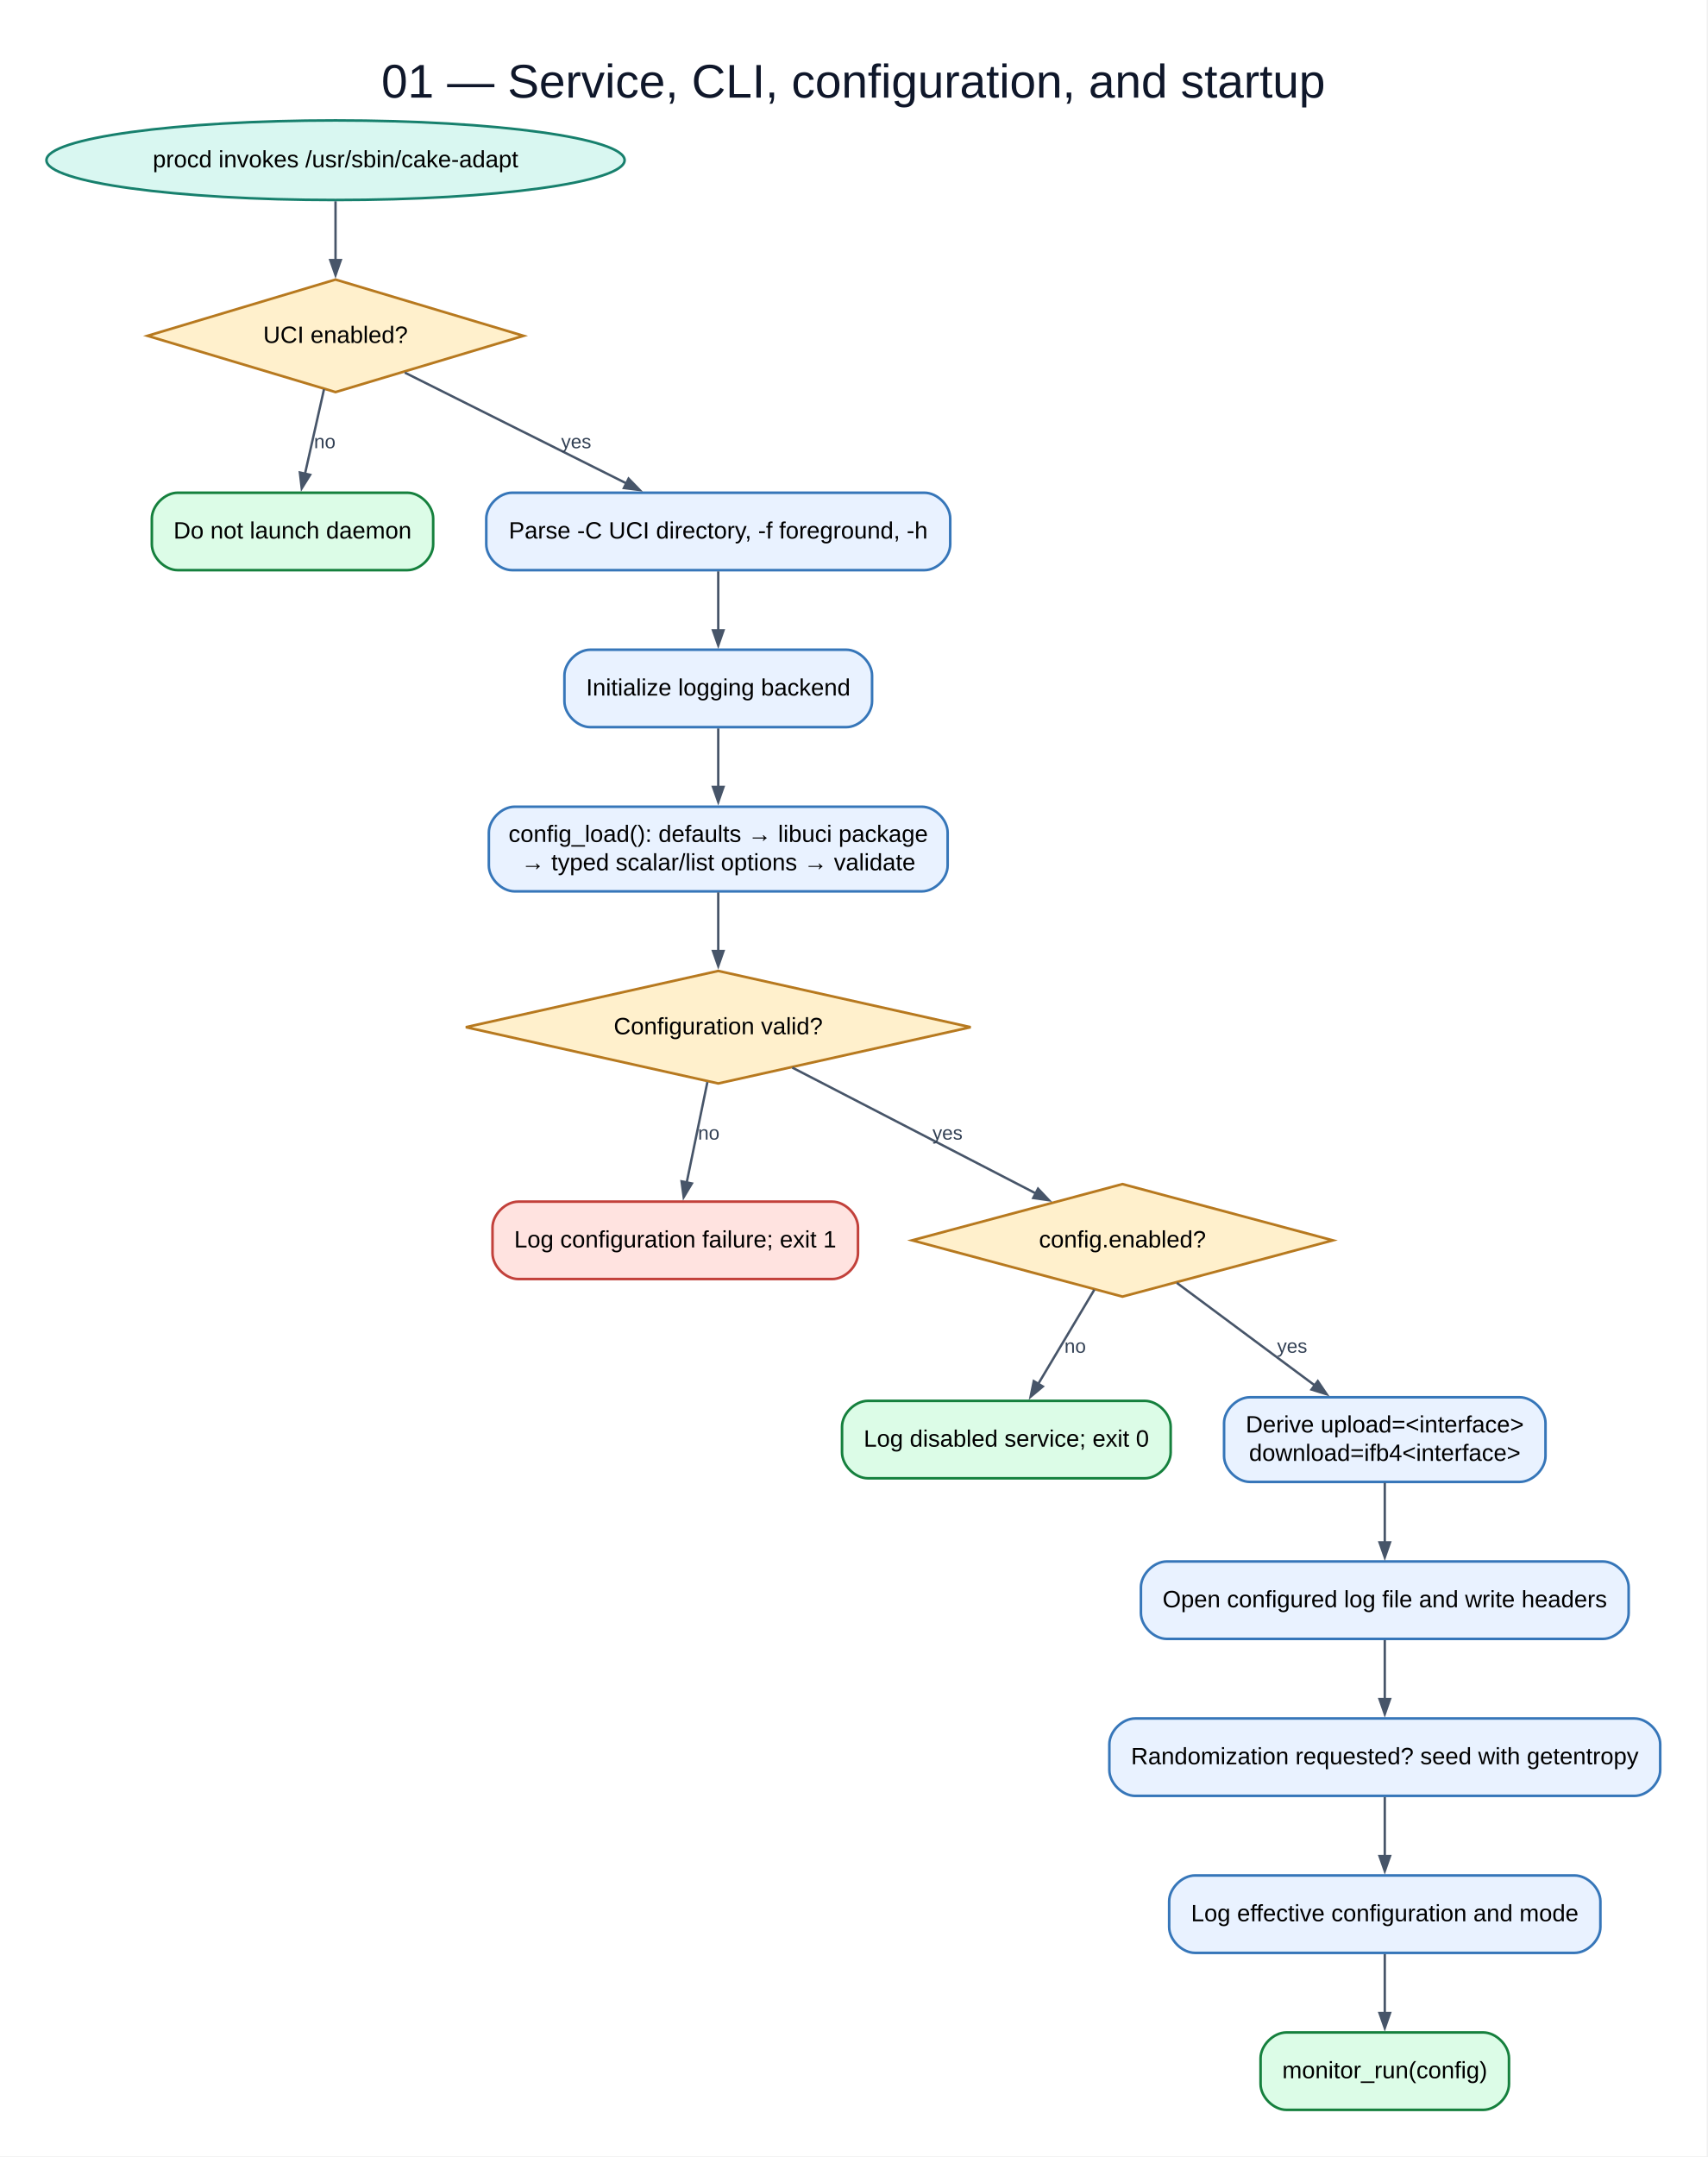
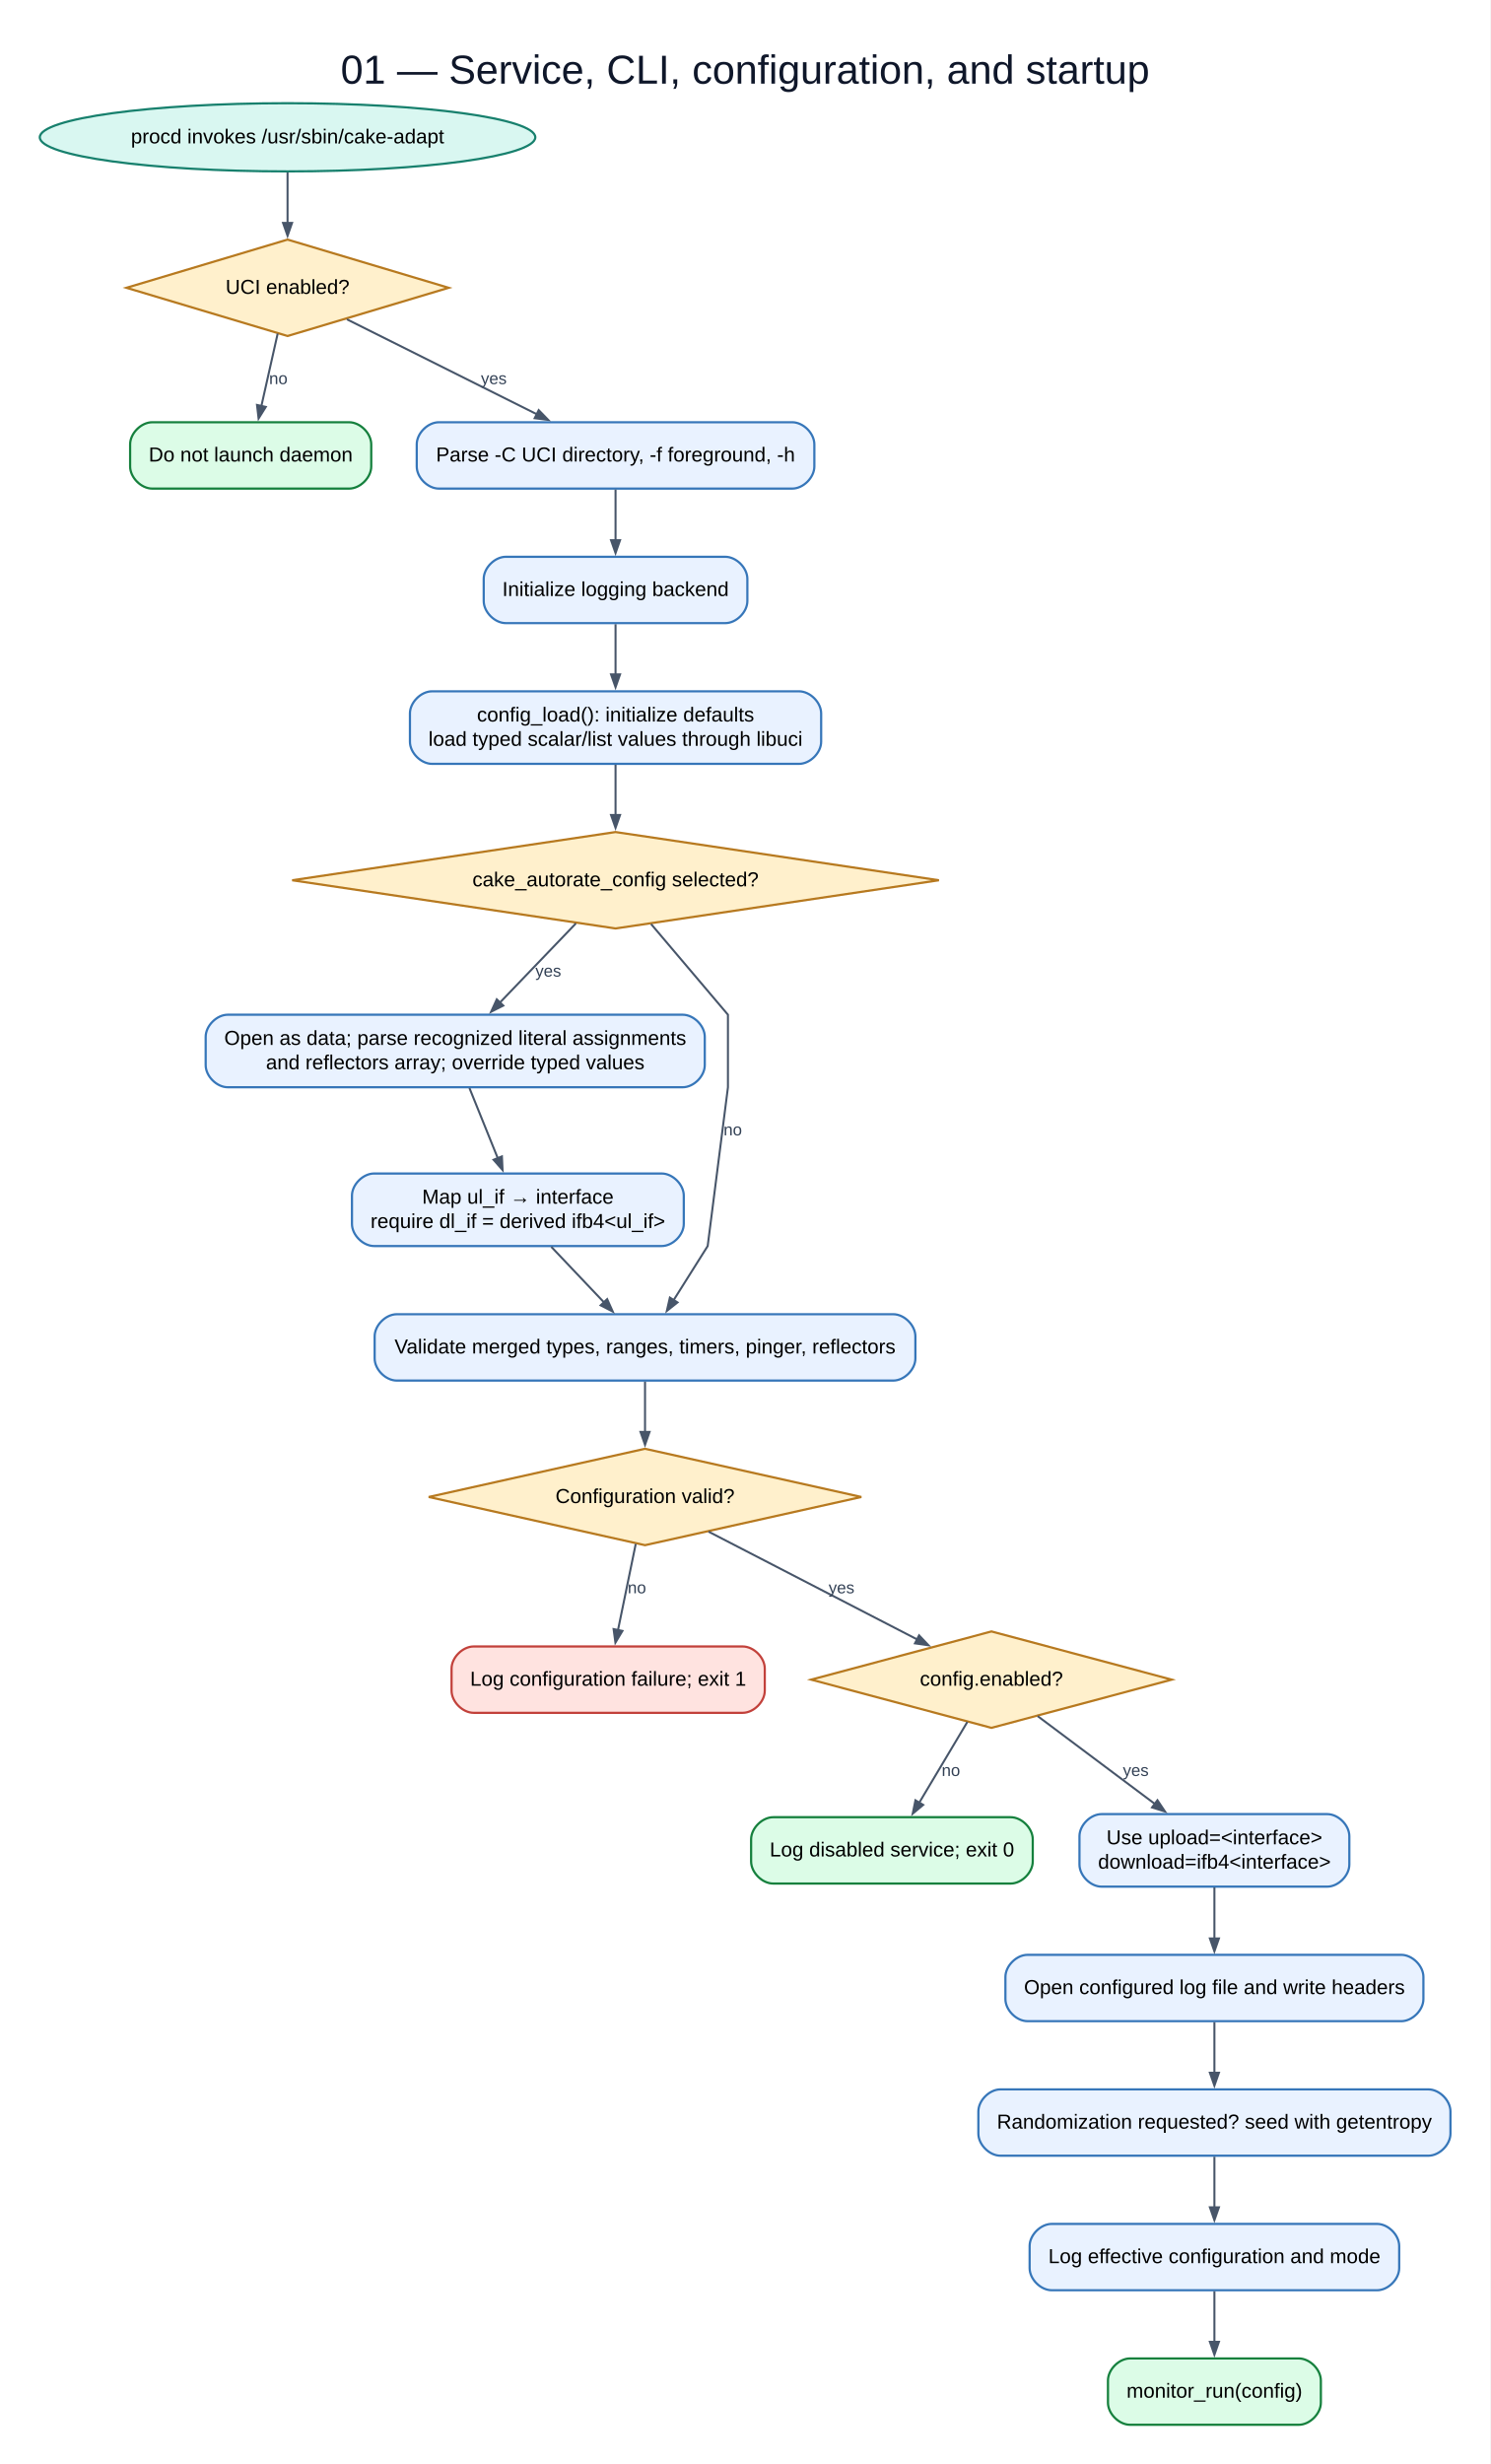
- <svg xmlns="http://www.w3.org/2000/svg" width="794pt" height="1003pt" viewBox="0.00 0.00 794.00 1003.00">
-   <g id="graph0" class="graph" transform="scale(1 1) rotate(0) translate(21.6 981.08)">
-     <polygon fill="white" stroke="none" points="-21.6,21.6 -21.6,-981.08 772.15,-981.08 772.15,21.6 -21.6,21.6" />
-     <text xml:space="preserve" text-anchor="middle" x="375.27" y="-935.68" font-family="Arial" font-size="22.00" fill="#0f172a">01 — Service, CLI, configuration, and startup</text>
+ <svg xmlns="http://www.w3.org/2000/svg" width="809pt" height="1337pt" viewBox="0.00 0.00 809.00 1337.00">
+   <g id="graph0" class="graph" transform="scale(1 1) rotate(0) translate(21.6 1315.72)">
+     <polygon fill="white" stroke="none" points="-21.6,21.6 -21.6,-1315.72 787.15,-1315.72 787.15,21.6 -21.6,21.6" />
+     <text xml:space="preserve" text-anchor="middle" x="382.77" y="-1270.32" font-family="Arial" font-size="22.00" fill="#0f172a">01 — Service, CLI, configuration, and startup</text>
    <g id="node1" class="node">
-       <ellipse fill="#d9f7f1" stroke="#17806d" stroke-width="1.2" cx="134.45" cy="-906.58" rx="134.45" ry="18.5" />
-       <text xml:space="preserve" text-anchor="middle" x="134.45" y="-903.28" font-family="Arial" font-size="11.00">procd invokes /usr/sbin/cake-adapt</text>
+       <ellipse fill="#d9f7f1" stroke="#17806d" stroke-width="1.2" cx="134.45" cy="-1241.22" rx="134.45" ry="18.5" />
+       <text xml:space="preserve" text-anchor="middle" x="134.45" y="-1237.92" font-family="Arial" font-size="11.00">procd invokes /usr/sbin/cake-adapt</text>
    </g>
    <g id="node2" class="node">
-       <polygon fill="#fff0cc" stroke="#b7791f" stroke-width="1.2" points="134.45,-851.08 47.02,-824.92 134.45,-798.76 221.88,-824.92 134.45,-851.08" />
-       <text xml:space="preserve" text-anchor="middle" x="134.45" y="-821.62" font-family="Arial" font-size="11.00">UCI enabled?</text>
+       <polygon fill="#fff0cc" stroke="#b7791f" stroke-width="1.2" points="134.45,-1185.72 47.02,-1159.56 134.45,-1133.4 221.88,-1159.56 134.45,-1185.72" />
+       <text xml:space="preserve" text-anchor="middle" x="134.45" y="-1156.26" font-family="Arial" font-size="11.00">UCI enabled?</text>
    </g>
    <g id="edge1" class="edge">
-       <path fill="none" stroke="#475569" stroke-width="1.1" d="M134.45,-887.5C134.45,-879.35 134.45,-869.44 134.45,-859.98" />
-       <polygon fill="#475569" stroke="#475569" stroke-width="1.1" points="136.9,-860.14 134.45,-853.14 132,-860.14 136.9,-860.14" />
+       <path fill="none" stroke="#475569" stroke-width="1.1" d="M134.45,-1222.14C134.45,-1213.99 134.45,-1204.08 134.45,-1194.62" />
+       <polygon fill="#475569" stroke="#475569" stroke-width="1.1" points="136.9,-1194.78 134.45,-1187.78 132,-1194.78 136.9,-1194.78" />
    </g>
    <g id="node3" class="node">
-       <path fill="#dcfce7" stroke="#15803d" stroke-width="1.2" d="M167.87,-751.96C167.87,-751.96 61.02,-751.96 61.02,-751.96 55.02,-751.96 49.02,-745.96 49.02,-739.96 49.02,-739.96 49.02,-727.96 49.02,-727.96 49.02,-721.96 55.02,-715.96 61.02,-715.96 61.02,-715.96 167.87,-715.96 167.87,-715.96 173.87,-715.96 179.87,-721.96 179.87,-727.96 179.87,-727.96 179.87,-739.96 179.87,-739.96 179.87,-745.96 173.87,-751.96 167.87,-751.96" />
-       <text xml:space="preserve" text-anchor="middle" x="114.45" y="-730.66" font-family="Arial" font-size="11.00">Do not launch daemon</text>
+       <path fill="#dcfce7" stroke="#15803d" stroke-width="1.2" d="M167.87,-1086.6C167.87,-1086.6 61.02,-1086.6 61.02,-1086.6 55.02,-1086.6 49.02,-1080.6 49.02,-1074.6 49.02,-1074.6 49.02,-1062.6 49.02,-1062.6 49.02,-1056.6 55.02,-1050.6 61.02,-1050.6 61.02,-1050.6 167.87,-1050.6 167.87,-1050.6 173.87,-1050.6 179.87,-1056.6 179.87,-1062.6 179.87,-1062.6 179.87,-1074.6 179.87,-1074.6 179.87,-1080.6 173.87,-1086.6 167.87,-1086.6" />
+       <text xml:space="preserve" text-anchor="middle" x="114.45" y="-1065.3" font-family="Arial" font-size="11.00">Do not launch daemon</text>
    </g>
    <g id="edge2" class="edge">
-       <path fill="none" stroke="#475569" stroke-width="1.1" d="M129.09,-800.08C126.34,-787.87 123,-772.99 120.2,-760.54" />
-       <polygon fill="#475569" stroke="#475569" stroke-width="1.1" points="122.65,-760.29 118.73,-754 117.87,-761.36 122.65,-760.29" />
-       <text xml:space="preserve" text-anchor="middle" x="129.45" y="-772.66" font-family="Arial" font-size="9.00" fill="#334155">no</text>
+       <path fill="none" stroke="#475569" stroke-width="1.1" d="M129.09,-1134.72C126.34,-1122.51 123,-1107.63 120.2,-1095.18" />
+       <polygon fill="#475569" stroke="#475569" stroke-width="1.1" points="122.65,-1094.93 118.73,-1088.64 117.87,-1096 122.65,-1094.93" />
+       <text xml:space="preserve" text-anchor="middle" x="129.45" y="-1107.3" font-family="Arial" font-size="9.00" fill="#334155">no</text>
    </g>
    <g id="node4" class="node">
-       <path fill="#e9f2ff" stroke="#3676b9" stroke-width="1.2" d="M408.34,-751.96C408.34,-751.96 216.56,-751.96 216.56,-751.96 210.56,-751.96 204.56,-745.96 204.56,-739.96 204.56,-739.96 204.56,-727.96 204.56,-727.96 204.56,-721.96 210.56,-715.96 216.56,-715.96 216.56,-715.96 408.34,-715.96 408.34,-715.96 414.34,-715.96 420.34,-721.96 420.34,-727.96 420.34,-727.96 420.34,-739.96 420.34,-739.96 420.34,-745.96 414.34,-751.96 408.34,-751.96" />
-       <text xml:space="preserve" text-anchor="middle" x="312.45" y="-730.66" font-family="Arial" font-size="11.00">Parse -C UCI directory, -f foreground, -h</text>
+       <path fill="#e9f2ff" stroke="#3676b9" stroke-width="1.2" d="M408.34,-1086.6C408.34,-1086.6 216.56,-1086.6 216.56,-1086.6 210.56,-1086.6 204.56,-1080.6 204.56,-1074.6 204.56,-1074.6 204.56,-1062.6 204.56,-1062.6 204.56,-1056.6 210.56,-1050.6 216.56,-1050.6 216.56,-1050.6 408.34,-1050.6 408.34,-1050.6 414.34,-1050.6 420.34,-1056.6 420.34,-1062.6 420.34,-1062.6 420.34,-1074.6 420.34,-1074.6 420.34,-1080.6 414.34,-1086.6 408.34,-1086.6" />
+       <text xml:space="preserve" text-anchor="middle" x="312.45" y="-1065.3" font-family="Arial" font-size="11.00">Parse -C UCI directory, -f foreground, -h</text>
    </g>
    <g id="edge3" class="edge">
-       <path fill="none" stroke="#475569" stroke-width="1.1" d="M166.68,-807.81C195.62,-793.35 238.3,-772.02 270.01,-756.17" />
-       <polygon fill="#475569" stroke="#475569" stroke-width="1.1" points="270.75,-758.54 275.92,-753.22 268.56,-754.15 270.75,-758.54" />
-       <text xml:space="preserve" text-anchor="middle" x="246.39" y="-772.66" font-family="Arial" font-size="9.00" fill="#334155">yes</text>
+       <path fill="none" stroke="#475569" stroke-width="1.1" d="M166.68,-1142.45C195.62,-1127.99 238.3,-1106.66 270.01,-1090.81" />
+       <polygon fill="#475569" stroke="#475569" stroke-width="1.1" points="270.75,-1093.18 275.92,-1087.86 268.56,-1088.79 270.75,-1093.18" />
+       <text xml:space="preserve" text-anchor="middle" x="246.39" y="-1107.3" font-family="Arial" font-size="9.00" fill="#334155">yes</text>
    </g>
    <g id="node5" class="node">
-       <path fill="#e9f2ff" stroke="#3676b9" stroke-width="1.2" d="M371.99,-678.96C371.99,-678.96 252.91,-678.96 252.91,-678.96 246.91,-678.96 240.91,-672.96 240.91,-666.96 240.91,-666.96 240.91,-654.96 240.91,-654.96 240.91,-648.96 246.91,-642.96 252.91,-642.96 252.91,-642.96 371.99,-642.96 371.99,-642.96 377.99,-642.96 383.99,-648.96 383.99,-654.96 383.99,-654.96 383.99,-666.96 383.99,-666.96 383.99,-672.96 377.99,-678.96 371.99,-678.96" />
-       <text xml:space="preserve" text-anchor="middle" x="312.45" y="-657.66" font-family="Arial" font-size="11.00">Initialize logging backend</text>
+       <path fill="#e9f2ff" stroke="#3676b9" stroke-width="1.2" d="M371.99,-1013.6C371.99,-1013.6 252.91,-1013.6 252.91,-1013.6 246.91,-1013.6 240.91,-1007.6 240.91,-1001.6 240.91,-1001.6 240.91,-989.6 240.91,-989.6 240.91,-983.6 246.91,-977.6 252.91,-977.6 252.91,-977.6 371.99,-977.6 371.99,-977.6 377.99,-977.6 383.99,-983.6 383.99,-989.6 383.99,-989.6 383.99,-1001.6 383.99,-1001.6 383.99,-1007.6 377.99,-1013.6 371.99,-1013.6" />
+       <text xml:space="preserve" text-anchor="middle" x="312.45" y="-992.3" font-family="Arial" font-size="11.00">Initialize logging backend</text>
    </g>
    <g id="edge4" class="edge">
-       <path fill="none" stroke="#475569" stroke-width="1.1" d="M312.45,-715.41C312.45,-707.07 312.45,-696.94 312.45,-687.74" />
-       <polygon fill="#475569" stroke="#475569" stroke-width="1.1" points="314.9,-687.97 312.45,-680.97 310,-687.97 314.9,-687.97" />
+       <path fill="none" stroke="#475569" stroke-width="1.1" d="M312.45,-1050.05C312.45,-1041.71 312.45,-1031.58 312.45,-1022.38" />
+       <polygon fill="#475569" stroke="#475569" stroke-width="1.1" points="314.9,-1022.61 312.45,-1015.61 310,-1022.61 314.9,-1022.61" />
    </g>
    <g id="node6" class="node">
-       <path fill="#e9f2ff" stroke="#3676b9" stroke-width="1.2" d="M407.14,-605.96C407.14,-605.96 217.76,-605.96 217.76,-605.96 211.76,-605.96 205.76,-599.96 205.76,-593.96 205.76,-593.96 205.76,-578.6 205.76,-578.6 205.76,-572.6 211.76,-566.6 217.76,-566.6 217.76,-566.6 407.14,-566.6 407.14,-566.6 413.14,-566.6 419.14,-572.6 419.14,-578.6 419.14,-578.6 419.14,-593.96 419.14,-593.96 419.14,-599.96 413.14,-605.96 407.14,-605.96" />
-       <text xml:space="preserve" text-anchor="middle" x="312.45" y="-589.58" font-family="Arial" font-size="11.00">config_load(): defaults → libuci package</text>
-       <text xml:space="preserve" text-anchor="middle" x="312.45" y="-576.38" font-family="Arial" font-size="11.00">→ typed scalar/list options → validate</text>
+       <path fill="#e9f2ff" stroke="#3676b9" stroke-width="1.2" d="M412.03,-940.6C412.03,-940.6 212.87,-940.6 212.87,-940.6 206.87,-940.6 200.87,-934.6 200.87,-928.6 200.87,-928.6 200.87,-913.24 200.87,-913.24 200.87,-907.24 206.87,-901.24 212.87,-901.24 212.87,-901.24 412.03,-901.24 412.03,-901.24 418.03,-901.24 424.03,-907.24 424.03,-913.24 424.03,-913.24 424.03,-928.6 424.03,-928.6 424.03,-934.6 418.03,-940.6 412.03,-940.6" />
+       <text xml:space="preserve" text-anchor="middle" x="312.45" y="-924.22" font-family="Arial" font-size="11.00">config_load(): initialize defaults</text>
+       <text xml:space="preserve" text-anchor="middle" x="312.45" y="-911.02" font-family="Arial" font-size="11.00">load typed scalar/list values through libuci</text>
    </g>
    <g id="edge5" class="edge">
-       <path fill="none" stroke="#475569" stroke-width="1.1" d="M312.45,-642.37C312.45,-634.15 312.45,-624.18 312.45,-614.99" />
-       <polygon fill="#475569" stroke="#475569" stroke-width="1.1" points="314.9,-615.16 312.45,-608.16 310,-615.16 314.9,-615.16" />
+       <path fill="none" stroke="#475569" stroke-width="1.1" d="M312.45,-977.01C312.45,-968.79 312.45,-958.82 312.45,-949.63" />
+       <polygon fill="#475569" stroke="#475569" stroke-width="1.1" points="314.9,-949.8 312.45,-942.8 310,-949.8 314.9,-949.8" />
    </g>
    <g id="node7" class="node">
-       <polygon fill="#fff0cc" stroke="#b7791f" stroke-width="1.2" points="312.45,-529.6 195.06,-503.44 312.45,-477.28 429.84,-503.44 312.45,-529.6" />
-       <text xml:space="preserve" text-anchor="middle" x="312.45" y="-500.14" font-family="Arial" font-size="11.00">Configuration valid?</text>
+       <polygon fill="#fff0cc" stroke="#b7791f" stroke-width="1.2" points="312.45,-864.24 136.96,-838.08 312.45,-811.92 487.94,-838.08 312.45,-864.24" />
+       <text xml:space="preserve" text-anchor="middle" x="312.45" y="-834.78" font-family="Arial" font-size="11.00">cake_autorate_config selected?</text>
    </g>
    <g id="edge6" class="edge">
-       <path fill="none" stroke="#475569" stroke-width="1.1" d="M312.45,-566.12C312.45,-557.9 312.45,-548.04 312.45,-538.64" />
-       <polygon fill="#475569" stroke="#475569" stroke-width="1.1" points="314.9,-538.86 312.45,-531.86 310,-538.86 314.9,-538.86" />
+       <path fill="none" stroke="#475569" stroke-width="1.1" d="M312.45,-900.76C312.45,-892.54 312.45,-882.68 312.45,-873.28" />
+       <polygon fill="#475569" stroke="#475569" stroke-width="1.1" points="314.9,-873.5 312.45,-866.5 310,-873.5 314.9,-873.5" />
    </g>
    <g id="node8" class="node">
-       <path fill="#ffe3e0" stroke="#c2413b" stroke-width="1.2" d="M365.44,-422.32C365.44,-422.32 219.46,-422.32 219.46,-422.32 213.46,-422.32 207.46,-416.32 207.46,-410.32 207.46,-410.32 207.46,-398.32 207.46,-398.32 207.46,-392.32 213.46,-386.32 219.46,-386.32 219.46,-386.32 365.44,-386.32 365.44,-386.32 371.44,-386.32 377.44,-392.32 377.44,-398.32 377.44,-398.32 377.44,-410.32 377.44,-410.32 377.44,-416.32 371.44,-422.32 365.44,-422.32" />
-       <text xml:space="preserve" text-anchor="middle" x="292.45" y="-401.02" font-family="Arial" font-size="11.00">Log configuration failure; exit 1</text>
+       <path fill="#e9f2ff" stroke="#3676b9" stroke-width="1.2" d="M348.88,-765.12C348.88,-765.12 102.02,-765.12 102.02,-765.12 96.02,-765.12 90.02,-759.12 90.02,-753.12 90.02,-753.12 90.02,-737.76 90.02,-737.76 90.02,-731.76 96.02,-725.76 102.02,-725.76 102.02,-725.76 348.88,-725.76 348.88,-725.76 354.88,-725.76 360.88,-731.76 360.88,-737.76 360.88,-737.76 360.88,-753.12 360.88,-753.12 360.88,-759.12 354.88,-765.12 348.88,-765.12" />
+       <text xml:space="preserve" text-anchor="middle" x="225.45" y="-748.74" font-family="Arial" font-size="11.00">Open as data; parse recognized literal assignments</text>
+       <text xml:space="preserve" text-anchor="middle" x="225.45" y="-735.54" font-family="Arial" font-size="11.00">and reflectors array; override typed values</text>
    </g>
    <g id="edge7" class="edge">
-       <path fill="none" stroke="#475569" stroke-width="1.1" d="M307.4,-477.93C304.44,-463.56 300.71,-445.42 297.71,-430.87" />
-       <polygon fill="#475569" stroke="#475569" stroke-width="1.1" points="300.19,-430.77 296.38,-424.4 295.39,-431.76 300.19,-430.77" />
-       <text xml:space="preserve" text-anchor="middle" x="308.05" y="-451.18" font-family="Arial" font-size="9.00" fill="#334155">no</text>
+       <path fill="none" stroke="#475569" stroke-width="1.1" d="M290.94,-814.67C278.38,-801.58 262.49,-785.03 249.5,-771.5" />
+       <polygon fill="#475569" stroke="#475569" stroke-width="1.1" points="251.53,-770.08 244.92,-766.73 248,-773.47 251.53,-770.08" />
+       <text xml:space="preserve" text-anchor="middle" x="275.95" y="-785.82" font-family="Arial" font-size="9.00" fill="#334155">yes</text>
+     </g>
+     <g id="node10" class="node">
+       <path fill="#e9f2ff" stroke="#3676b9" stroke-width="1.2" d="M463.17,-602.6C463.17,-602.6 193.72,-602.6 193.72,-602.6 187.72,-602.6 181.72,-596.6 181.72,-590.6 181.72,-590.6 181.72,-578.6 181.72,-578.6 181.72,-572.6 187.72,-566.6 193.72,-566.6 193.72,-566.6 463.17,-566.6 463.17,-566.6 469.17,-566.6 475.17,-572.6 475.17,-578.6 475.17,-578.6 475.17,-590.6 475.17,-590.6 475.17,-596.6 469.17,-602.6 463.17,-602.6" />
+       <text xml:space="preserve" text-anchor="middle" x="328.45" y="-581.3" font-family="Arial" font-size="11.00">Validate merged types, ranges, timers, pinger, reflectors</text>
+     </g>
+     <g id="edge8" class="edge">
+       <path fill="none" stroke="#475569" stroke-width="1.1" d="M331.75,-814.31C349.62,-793.23 373.45,-765.12 373.45,-765.12 373.45,-765.12 373.45,-725.76 373.45,-725.76 373.45,-725.76 362.45,-639.6 362.45,-639.6 362.45,-639.6 352.94,-624.49 343.98,-610.26" />
+       <polygon fill="#475569" stroke="#475569" stroke-width="1.1" points="346.08,-609.01 340.28,-604.39 341.94,-611.62 346.08,-609.01" />
+       <text xml:space="preserve" text-anchor="middle" x="376.08" y="-699.66" font-family="Arial" font-size="9.00" fill="#334155">no</text>
    </g>
    <g id="node9" class="node">
-       <polygon fill="#fff0cc" stroke="#b7791f" stroke-width="1.2" points="500.45,-430.48 402.61,-404.32 500.45,-378.16 598.29,-404.32 500.45,-430.48" />
-       <text xml:space="preserve" text-anchor="middle" x="500.45" y="-401.02" font-family="Arial" font-size="11.00">config.enabled?</text>
-     </g>
-     <g id="edge8" class="edge">
-       <path fill="none" stroke="#475569" stroke-width="1.1" d="M346.93,-484.63C378.96,-468.08 426.65,-443.44 460.36,-426.03" />
-       <polygon fill="#475569" stroke="#475569" stroke-width="1.1" points="461.18,-428.36 466.28,-422.97 458.94,-424.01 461.18,-428.36" />
-       <text xml:space="preserve" text-anchor="middle" x="419.09" y="-451.18" font-family="Arial" font-size="9.00" fill="#334155">yes</text>
-     </g>
-     <g id="node10" class="node">
-       <path fill="#dcfce7" stroke="#15803d" stroke-width="1.2" d="M510.87,-329.68C510.87,-329.68 382.02,-329.68 382.02,-329.68 376.02,-329.68 370.02,-323.68 370.02,-317.68 370.02,-317.68 370.02,-305.68 370.02,-305.68 370.02,-299.68 376.02,-293.68 382.02,-293.68 382.02,-293.68 510.87,-293.68 510.87,-293.68 516.87,-293.68 522.87,-299.68 522.87,-305.68 522.87,-305.68 522.87,-317.68 522.87,-317.68 522.87,-323.68 516.87,-329.68 510.87,-329.68" />
-       <text xml:space="preserve" text-anchor="middle" x="446.45" y="-308.38" font-family="Arial" font-size="11.00">Log disabled service; exit 0</text>
+       <path fill="#e9f2ff" stroke="#3676b9" stroke-width="1.2" d="M337.48,-678.96C337.48,-678.96 181.41,-678.96 181.41,-678.96 175.41,-678.96 169.41,-672.96 169.41,-666.96 169.41,-666.96 169.41,-651.6 169.41,-651.6 169.41,-645.6 175.41,-639.6 181.41,-639.6 181.41,-639.6 337.48,-639.6 337.48,-639.6 343.48,-639.6 349.48,-645.6 349.48,-651.6 349.48,-651.6 349.48,-666.96 349.48,-666.96 349.48,-672.96 343.48,-678.96 337.48,-678.96" />
+       <text xml:space="preserve" text-anchor="middle" x="259.45" y="-662.58" font-family="Arial" font-size="11.00">Map ul_if → interface</text>
+       <text xml:space="preserve" text-anchor="middle" x="259.45" y="-649.38" font-family="Arial" font-size="11.00">require dl_if = derived ifb4&lt;ul_if&gt;</text>
    </g>
    <g id="edge9" class="edge">
-       <path fill="none" stroke="#475569" stroke-width="1.1" d="M487.38,-381.38C479.48,-368.12 469.38,-351.18 461.2,-337.44" />
-       <polygon fill="#475569" stroke="#475569" stroke-width="1.1" points="463.41,-336.37 457.72,-331.61 459.2,-338.87 463.41,-336.37" />
-       <text xml:space="preserve" text-anchor="middle" x="478.45" y="-352.06" font-family="Arial" font-size="9.00" fill="#334155">no</text>
+       <path fill="none" stroke="#475569" stroke-width="1.1" d="M233.16,-725.34C237.73,-714.04 243.58,-699.56 248.6,-687.12" />
+       <polygon fill="#475569" stroke="#475569" stroke-width="1.1" points="250.79,-688.25 251.14,-680.85 246.25,-686.42 250.79,-688.25" />
+     </g>
+     <g id="edge10" class="edge">
+       <path fill="none" stroke="#475569" stroke-width="1.1" d="M277.58,-639.18C286.36,-629.94 296.97,-618.75 306.23,-609" />
+       <polygon fill="#475569" stroke="#475569" stroke-width="1.1" points="307.9,-610.8 310.94,-604.04 304.35,-607.43 307.9,-610.8" />
    </g>
    <g id="node11" class="node">
-       <path fill="#e9f2ff" stroke="#3676b9" stroke-width="1.2" d="M685.2,-331.36C685.2,-331.36 559.7,-331.36 559.7,-331.36 553.7,-331.36 547.7,-325.36 547.7,-319.36 547.7,-319.36 547.7,-304 547.7,-304 547.7,-298 553.7,-292 559.7,-292 559.7,-292 685.2,-292 685.2,-292 691.2,-292 697.2,-298 697.2,-304 697.2,-304 697.2,-319.36 697.2,-319.36 697.2,-325.36 691.2,-331.36 685.2,-331.36" />
-       <text xml:space="preserve" text-anchor="middle" x="622.45" y="-314.98" font-family="Arial" font-size="11.00">Derive upload=&lt;interface&gt;</text>
-       <text xml:space="preserve" text-anchor="middle" x="622.45" y="-301.78" font-family="Arial" font-size="11.00">download=ifb4&lt;interface&gt;</text>
+       <polygon fill="#fff0cc" stroke="#b7791f" stroke-width="1.2" points="328.45,-529.6 211.06,-503.44 328.45,-477.28 445.84,-503.44 328.45,-529.6" />
+       <text xml:space="preserve" text-anchor="middle" x="328.45" y="-500.14" font-family="Arial" font-size="11.00">Configuration valid?</text>
    </g>
-     <g id="edge10" class="edge">
-       <path fill="none" stroke="#475569" stroke-width="1.1" d="M525.73,-384.54C544.33,-370.72 569.78,-351.81 589.91,-336.86" />
-       <polygon fill="#475569" stroke="#475569" stroke-width="1.1" points="591.29,-338.88 595.45,-332.74 588.37,-334.95 591.29,-338.88" />
-       <text xml:space="preserve" text-anchor="middle" x="579.38" y="-352.06" font-family="Arial" font-size="9.00" fill="#334155">yes</text>
+     <g id="edge11" class="edge">
+       <path fill="none" stroke="#475569" stroke-width="1.1" d="M328.45,-566.03C328.45,-557.94 328.45,-548.05 328.45,-538.58" />
+       <polygon fill="#475569" stroke="#475569" stroke-width="1.1" points="330.9,-538.74 328.45,-531.74 326,-538.74 330.9,-538.74" />
    </g>
    <g id="node12" class="node">
-       <path fill="#e9f2ff" stroke="#3676b9" stroke-width="1.2" d="M723.87,-255C723.87,-255 521.03,-255 521.03,-255 515.03,-255 509.03,-249 509.03,-243 509.03,-243 509.03,-231 509.03,-231 509.03,-225 515.03,-219 521.03,-219 521.03,-219 723.87,-219 723.87,-219 729.87,-219 735.87,-225 735.87,-231 735.87,-231 735.87,-243 735.87,-243 735.87,-249 729.87,-255 723.87,-255" />
-       <text xml:space="preserve" text-anchor="middle" x="622.45" y="-233.7" font-family="Arial" font-size="11.00">Open configured log file and write headers</text>
+       <path fill="#ffe3e0" stroke="#c2413b" stroke-width="1.2" d="M381.44,-422.32C381.44,-422.32 235.46,-422.32 235.46,-422.32 229.46,-422.32 223.46,-416.32 223.46,-410.32 223.46,-410.32 223.46,-398.32 223.46,-398.32 223.46,-392.32 229.46,-386.32 235.46,-386.32 235.46,-386.32 381.44,-386.32 381.44,-386.32 387.44,-386.32 393.44,-392.32 393.44,-398.32 393.44,-398.32 393.44,-410.32 393.44,-410.32 393.44,-416.32 387.44,-422.32 381.44,-422.32" />
+       <text xml:space="preserve" text-anchor="middle" x="308.45" y="-401.02" font-family="Arial" font-size="11.00">Log configuration failure; exit 1</text>
    </g>
-     <g id="edge11" class="edge">
-       <path fill="none" stroke="#475569" stroke-width="1.1" d="M622.45,-291.58C622.45,-283.04 622.45,-272.85 622.45,-263.65" />
-       <polygon fill="#475569" stroke="#475569" stroke-width="1.1" points="624.9,-263.89 622.45,-256.89 620,-263.89 624.9,-263.89" />
+     <g id="edge12" class="edge">
+       <path fill="none" stroke="#475569" stroke-width="1.1" d="M323.4,-477.93C320.44,-463.56 316.71,-445.42 313.71,-430.87" />
+       <polygon fill="#475569" stroke="#475569" stroke-width="1.1" points="316.19,-430.77 312.38,-424.4 311.39,-431.76 316.19,-430.77" />
+       <text xml:space="preserve" text-anchor="middle" x="324.05" y="-451.18" font-family="Arial" font-size="9.00" fill="#334155">no</text>
    </g>
    <g id="node13" class="node">
-       <path fill="#e9f2ff" stroke="#3676b9" stroke-width="1.2" d="M738.55,-182C738.55,-182 506.35,-182 506.35,-182 500.35,-182 494.35,-176 494.35,-170 494.35,-170 494.35,-158 494.35,-158 494.35,-152 500.35,-146 506.35,-146 506.35,-146 738.55,-146 738.55,-146 744.55,-146 750.55,-152 750.55,-158 750.55,-158 750.55,-170 750.55,-170 750.55,-176 744.55,-182 738.55,-182" />
-       <text xml:space="preserve" text-anchor="middle" x="622.45" y="-160.7" font-family="Arial" font-size="11.00">Randomization requested? seed with getentropy</text>
+       <polygon fill="#fff0cc" stroke="#b7791f" stroke-width="1.2" points="516.45,-430.48 418.61,-404.32 516.45,-378.16 614.29,-404.32 516.45,-430.48" />
+       <text xml:space="preserve" text-anchor="middle" x="516.45" y="-401.02" font-family="Arial" font-size="11.00">config.enabled?</text>
    </g>
-     <g id="edge12" class="edge">
-       <path fill="none" stroke="#475569" stroke-width="1.1" d="M622.45,-218.45C622.45,-210.11 622.45,-199.98 622.45,-190.78" />
-       <polygon fill="#475569" stroke="#475569" stroke-width="1.1" points="624.9,-191.01 622.45,-184.01 620,-191.01 624.9,-191.01" />
+     <g id="edge13" class="edge">
+       <path fill="none" stroke="#475569" stroke-width="1.1" d="M362.93,-484.63C394.96,-468.08 442.65,-443.44 476.36,-426.03" />
+       <polygon fill="#475569" stroke="#475569" stroke-width="1.1" points="477.18,-428.36 482.28,-422.97 474.94,-424.01 477.18,-428.36" />
+       <text xml:space="preserve" text-anchor="middle" x="435.09" y="-451.18" font-family="Arial" font-size="9.00" fill="#334155">yes</text>
    </g>
    <g id="node14" class="node">
-       <path fill="#e9f2ff" stroke="#3676b9" stroke-width="1.2" d="M710.73,-109C710.73,-109 534.17,-109 534.17,-109 528.17,-109 522.17,-103 522.17,-97 522.17,-97 522.17,-85 522.17,-85 522.17,-79 528.17,-73 534.17,-73 534.17,-73 710.73,-73 710.73,-73 716.73,-73 722.73,-79 722.73,-85 722.73,-85 722.73,-97 722.73,-97 722.73,-103 716.73,-109 710.73,-109" />
-       <text xml:space="preserve" text-anchor="middle" x="622.45" y="-87.7" font-family="Arial" font-size="11.00">Log effective configuration and mode</text>
+       <path fill="#dcfce7" stroke="#15803d" stroke-width="1.2" d="M526.87,-329.68C526.87,-329.68 398.02,-329.68 398.02,-329.68 392.02,-329.68 386.02,-323.68 386.02,-317.68 386.02,-317.68 386.02,-305.68 386.02,-305.68 386.02,-299.68 392.02,-293.68 398.02,-293.68 398.02,-293.68 526.87,-293.68 526.87,-293.68 532.87,-293.68 538.87,-299.68 538.87,-305.68 538.87,-305.68 538.87,-317.68 538.87,-317.68 538.87,-323.68 532.87,-329.68 526.87,-329.68" />
+       <text xml:space="preserve" text-anchor="middle" x="462.45" y="-308.38" font-family="Arial" font-size="11.00">Log disabled service; exit 0</text>
    </g>
-     <g id="edge13" class="edge">
-       <path fill="none" stroke="#475569" stroke-width="1.1" d="M622.45,-145.45C622.45,-137.11 622.45,-126.98 622.45,-117.78" />
-       <polygon fill="#475569" stroke="#475569" stroke-width="1.1" points="624.9,-118.01 622.45,-111.01 620,-118.01 624.9,-118.01" />
+     <g id="edge14" class="edge">
+       <path fill="none" stroke="#475569" stroke-width="1.1" d="M503.38,-381.38C495.48,-368.12 485.38,-351.18 477.2,-337.44" />
+       <polygon fill="#475569" stroke="#475569" stroke-width="1.1" points="479.41,-336.37 473.72,-331.61 475.2,-338.87 479.41,-336.37" />
+       <text xml:space="preserve" text-anchor="middle" x="494.45" y="-352.06" font-family="Arial" font-size="9.00" fill="#334155">no</text>
    </g>
    <g id="node15" class="node">
-       <path fill="#dcfce7" stroke="#15803d" stroke-width="1.2" d="M668.22,-36C668.22,-36 576.68,-36 576.68,-36 570.68,-36 564.68,-30 564.68,-24 564.68,-24 564.68,-12 564.68,-12 564.68,-6 570.68,0 576.68,0 576.68,0 668.22,0 668.22,0 674.22,0 680.22,-6 680.22,-12 680.22,-12 680.22,-24 680.22,-24 680.22,-30 674.22,-36 668.22,-36" />
-       <text xml:space="preserve" text-anchor="middle" x="622.45" y="-14.7" font-family="Arial" font-size="11.00">monitor_run(config)</text>
+       <path fill="#e9f2ff" stroke="#3676b9" stroke-width="1.2" d="M698.67,-331.36C698.67,-331.36 576.22,-331.36 576.22,-331.36 570.22,-331.36 564.22,-325.36 564.22,-319.36 564.22,-319.36 564.22,-304 564.22,-304 564.22,-298 570.22,-292 576.22,-292 576.22,-292 698.67,-292 698.67,-292 704.67,-292 710.67,-298 710.67,-304 710.67,-304 710.67,-319.36 710.67,-319.36 710.67,-325.36 704.67,-331.36 698.67,-331.36" />
+       <text xml:space="preserve" text-anchor="middle" x="637.45" y="-314.98" font-family="Arial" font-size="11.00">Use upload=&lt;interface&gt;</text>
+       <text xml:space="preserve" text-anchor="middle" x="637.45" y="-301.78" font-family="Arial" font-size="11.00">download=ifb4&lt;interface&gt;</text>
    </g>
-     <g id="edge14" class="edge">
-       <path fill="none" stroke="#475569" stroke-width="1.1" d="M622.45,-72.45C622.45,-64.11 622.45,-53.98 622.45,-44.78" />
-       <polygon fill="#475569" stroke="#475569" stroke-width="1.1" points="624.9,-45.01 622.45,-38.01 620,-45.01 624.9,-45.01" />
+     <g id="edge15" class="edge">
+       <path fill="none" stroke="#475569" stroke-width="1.1" d="M541.52,-384.54C559.97,-370.72 585.21,-351.81 605.17,-336.86" />
+       <polygon fill="#475569" stroke="#475569" stroke-width="1.1" points="606.53,-338.9 610.66,-332.75 603.59,-334.98 606.53,-338.9" />
+       <text xml:space="preserve" text-anchor="middle" x="594.79" y="-352.06" font-family="Arial" font-size="9.00" fill="#334155">yes</text>
+     </g>
+     <g id="node16" class="node">
+       <path fill="#e9f2ff" stroke="#3676b9" stroke-width="1.2" d="M738.87,-255C738.87,-255 536.03,-255 536.03,-255 530.03,-255 524.03,-249 524.03,-243 524.03,-243 524.03,-231 524.03,-231 524.03,-225 530.03,-219 536.03,-219 536.03,-219 738.87,-219 738.87,-219 744.87,-219 750.87,-225 750.87,-231 750.87,-231 750.87,-243 750.87,-243 750.87,-249 744.87,-255 738.87,-255" />
+       <text xml:space="preserve" text-anchor="middle" x="637.45" y="-233.7" font-family="Arial" font-size="11.00">Open configured log file and write headers</text>
+     </g>
+     <g id="edge16" class="edge">
+       <path fill="none" stroke="#475569" stroke-width="1.1" d="M637.45,-291.58C637.45,-283.04 637.45,-272.85 637.45,-263.65" />
+       <polygon fill="#475569" stroke="#475569" stroke-width="1.1" points="639.9,-263.89 637.45,-256.89 635,-263.89 639.9,-263.89" />
+     </g>
+     <g id="node17" class="node">
+       <path fill="#e9f2ff" stroke="#3676b9" stroke-width="1.2" d="M753.55,-182C753.55,-182 521.35,-182 521.35,-182 515.35,-182 509.35,-176 509.35,-170 509.35,-170 509.35,-158 509.35,-158 509.35,-152 515.35,-146 521.35,-146 521.35,-146 753.55,-146 753.55,-146 759.55,-146 765.55,-152 765.55,-158 765.55,-158 765.55,-170 765.55,-170 765.55,-176 759.55,-182 753.55,-182" />
+       <text xml:space="preserve" text-anchor="middle" x="637.45" y="-160.7" font-family="Arial" font-size="11.00">Randomization requested? seed with getentropy</text>
+     </g>
+     <g id="edge17" class="edge">
+       <path fill="none" stroke="#475569" stroke-width="1.1" d="M637.45,-218.45C637.45,-210.11 637.45,-199.98 637.45,-190.78" />
+       <polygon fill="#475569" stroke="#475569" stroke-width="1.1" points="639.9,-191.01 637.45,-184.01 635,-191.01 639.9,-191.01" />
+     </g>
+     <g id="node18" class="node">
+       <path fill="#e9f2ff" stroke="#3676b9" stroke-width="1.2" d="M725.73,-109C725.73,-109 549.17,-109 549.17,-109 543.17,-109 537.17,-103 537.17,-97 537.17,-97 537.17,-85 537.17,-85 537.17,-79 543.17,-73 549.17,-73 549.17,-73 725.73,-73 725.73,-73 731.73,-73 737.73,-79 737.73,-85 737.73,-85 737.73,-97 737.73,-97 737.73,-103 731.73,-109 725.73,-109" />
+       <text xml:space="preserve" text-anchor="middle" x="637.45" y="-87.7" font-family="Arial" font-size="11.00">Log effective configuration and mode</text>
+     </g>
+     <g id="edge18" class="edge">
+       <path fill="none" stroke="#475569" stroke-width="1.1" d="M637.45,-145.45C637.45,-137.11 637.45,-126.98 637.45,-117.78" />
+       <polygon fill="#475569" stroke="#475569" stroke-width="1.1" points="639.9,-118.01 637.45,-111.01 635,-118.01 639.9,-118.01" />
+     </g>
+     <g id="node19" class="node">
+       <path fill="#dcfce7" stroke="#15803d" stroke-width="1.2" d="M683.22,-36C683.22,-36 591.68,-36 591.68,-36 585.68,-36 579.68,-30 579.68,-24 579.68,-24 579.68,-12 579.68,-12 579.68,-6 585.68,0 591.68,0 591.68,0 683.22,0 683.22,0 689.22,0 695.22,-6 695.22,-12 695.22,-12 695.22,-24 695.22,-24 695.22,-30 689.22,-36 683.22,-36" />
+       <text xml:space="preserve" text-anchor="middle" x="637.45" y="-14.7" font-family="Arial" font-size="11.00">monitor_run(config)</text>
+     </g>
+     <g id="edge19" class="edge">
+       <path fill="none" stroke="#475569" stroke-width="1.1" d="M637.45,-72.45C637.45,-64.11 637.45,-53.98 637.45,-44.78" />
+       <polygon fill="#475569" stroke="#475569" stroke-width="1.1" points="639.9,-45.01 637.45,-38.01 635,-45.01 639.9,-45.01" />
    </g>
  </g>
</svg>
